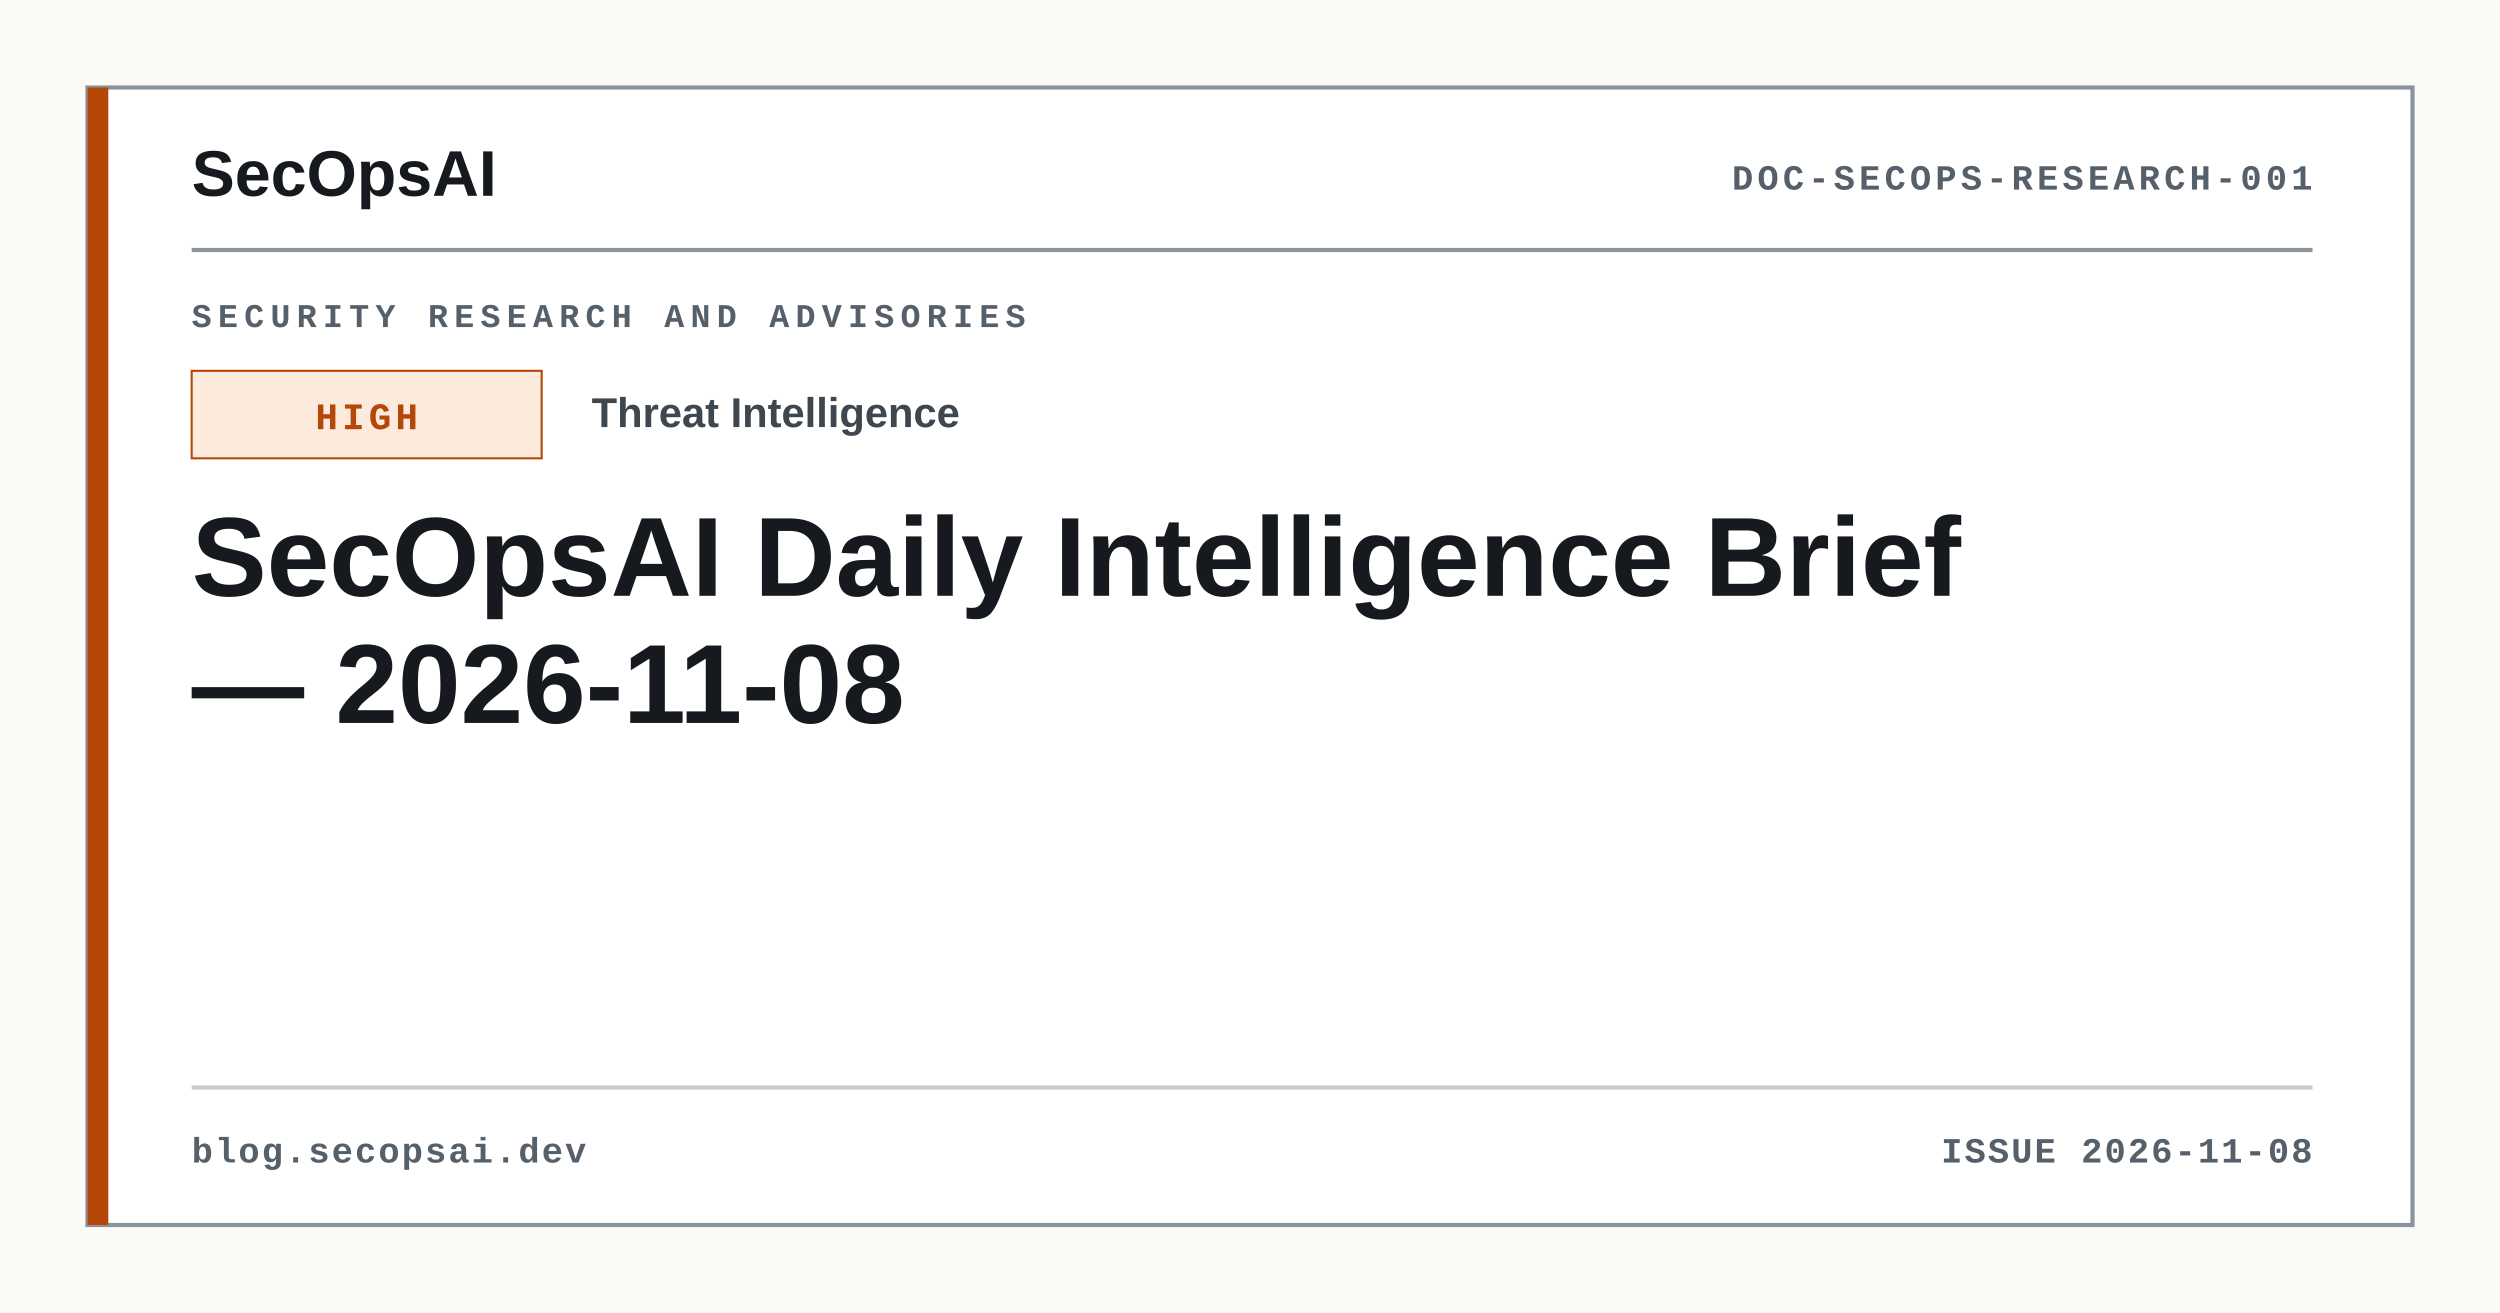
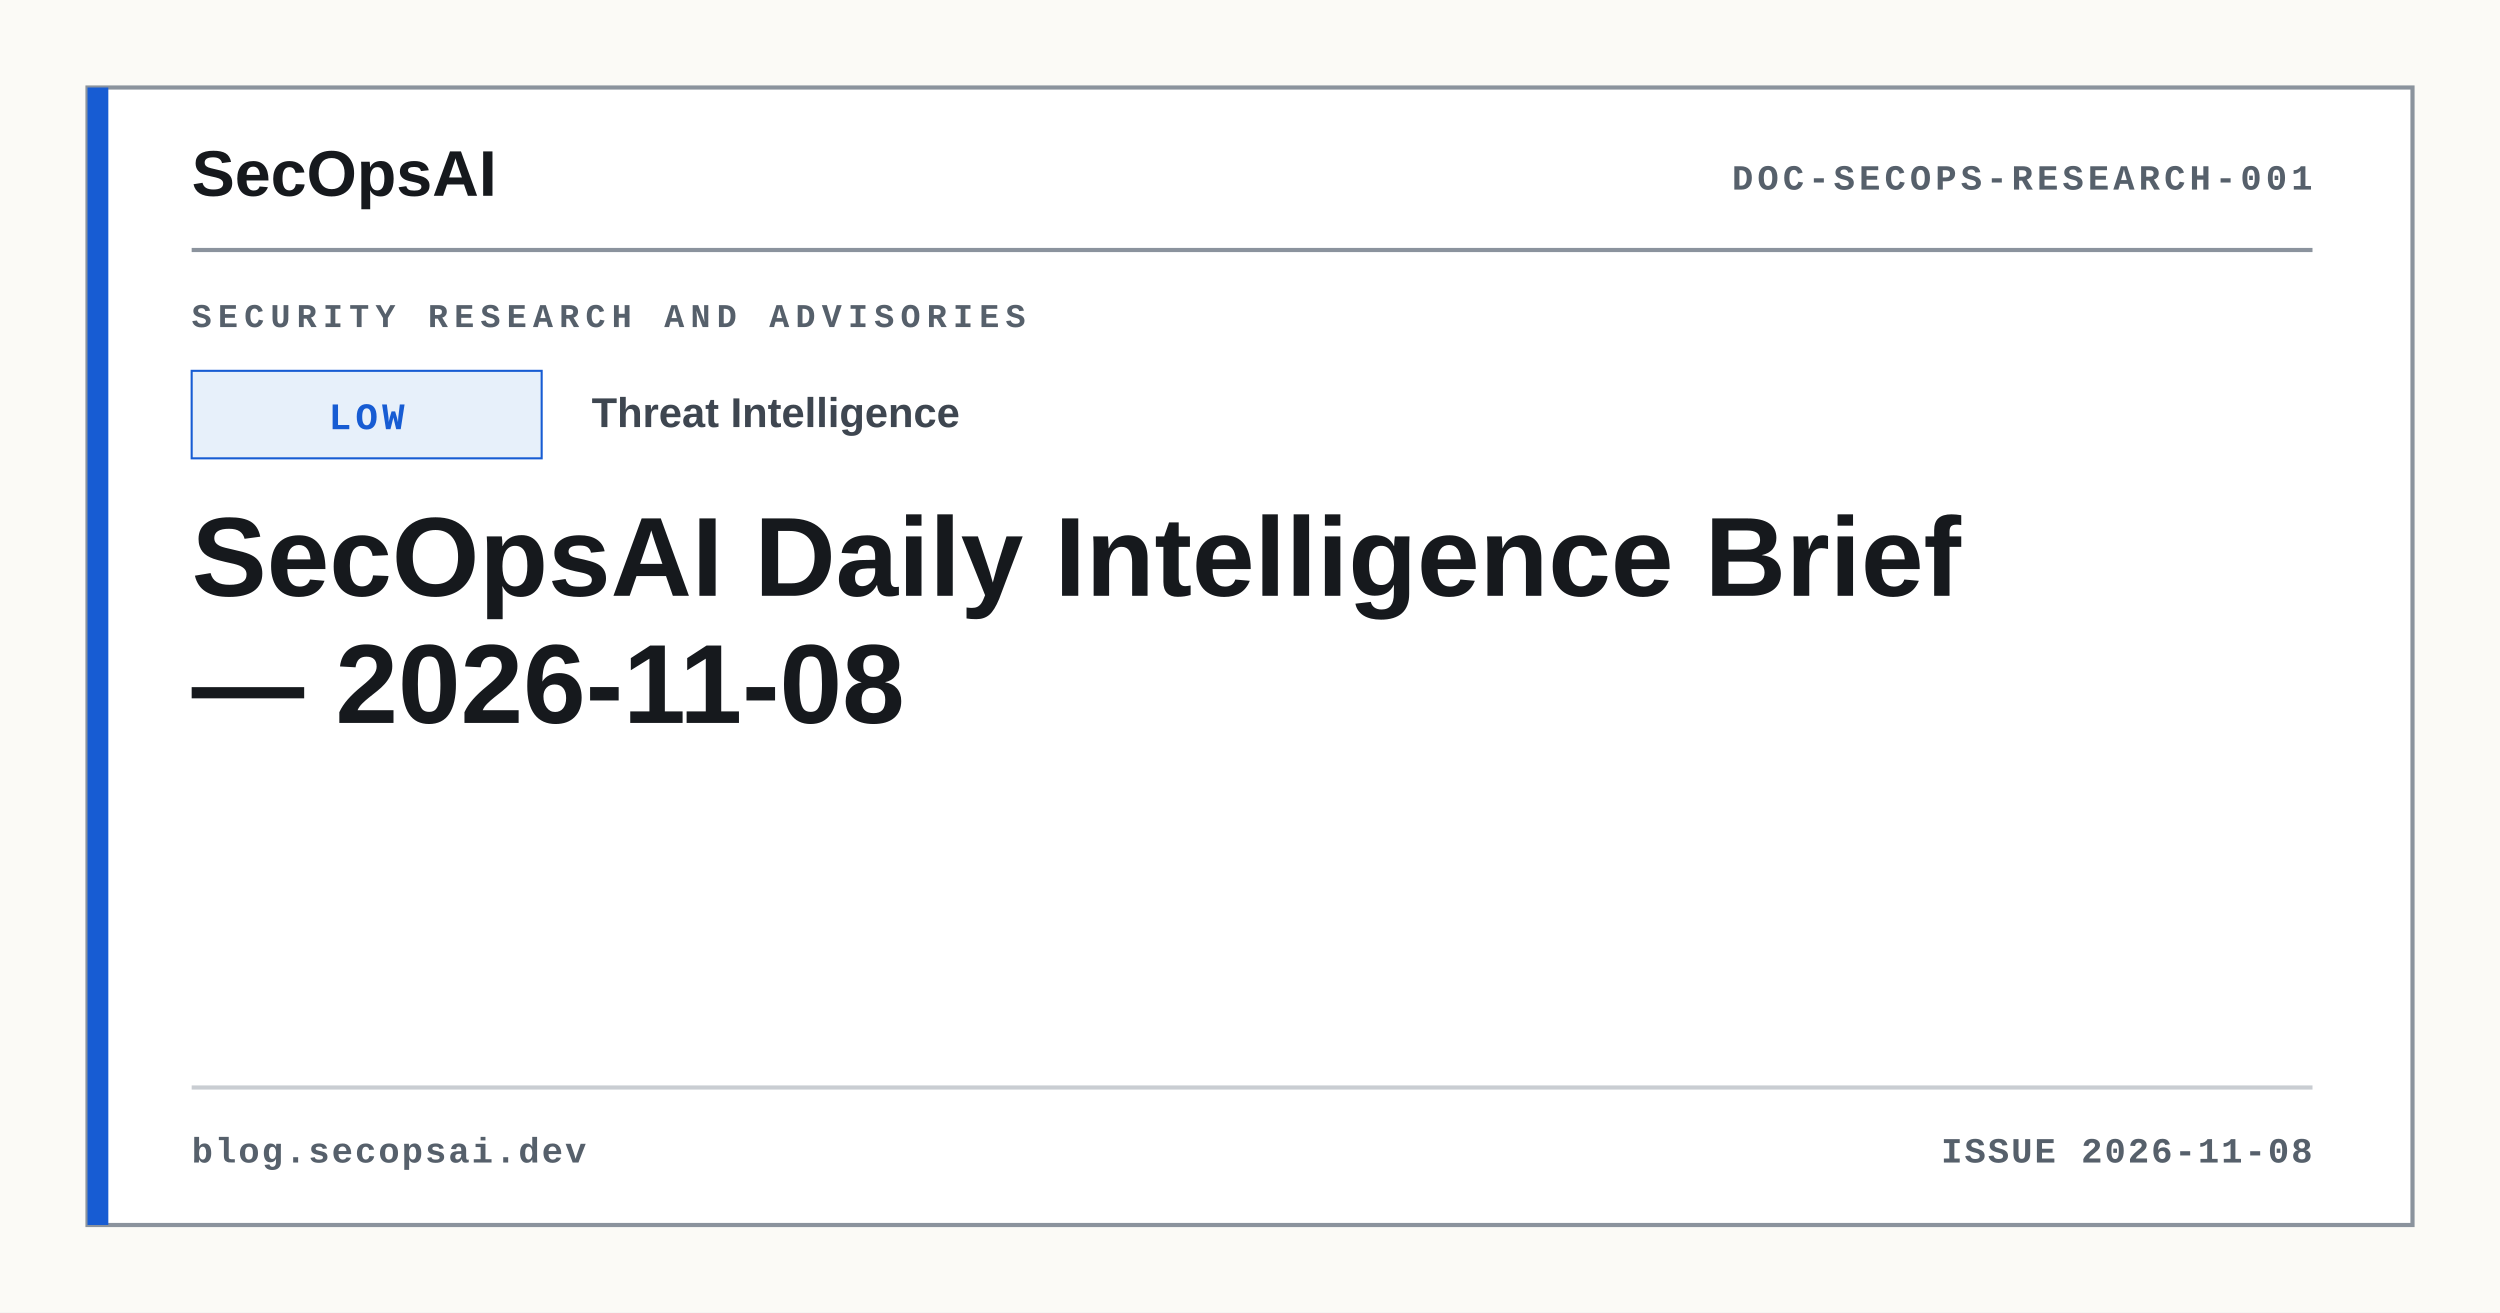
<svg xmlns="http://www.w3.org/2000/svg" width="1200" height="630" viewBox="0 0 1200 630" role="img" aria-label="SecOpsAI Daily Intelligence Brief — 2026-11-08">
  <rect width="1200" height="630" fill="#FBFAF6" />
  <rect x="42" y="42" width="1116" height="546" fill="#FFFFFF" stroke="#8B939D" stroke-width="2" />
-   <rect x="42" y="42" width="10" height="546" fill="#B54708" />
+   <rect x="42" y="42" width="10" height="546" fill="#175CD3" />
  <text x="92" y="94" font-family="Arial, Helvetica, sans-serif" font-size="31" font-weight="800" fill="#16191D">SecOpsAI</text>
  <text x="1110" y="91" text-anchor="end" font-family="Courier New, monospace" font-size="17" font-weight="700" letter-spacing="2" fill="#56606B">DOC-SECOPS-RESEARCH-001</text>
  <line x1="92" y1="120" x2="1110" y2="120" stroke="#8B939D" stroke-width="2" />
  <text x="92" y="157" font-family="Courier New, monospace" font-size="16" font-weight="700" letter-spacing="3" fill="#56606B">SECURITY RESEARCH AND ADVISORIES</text>
-   <rect x="92" y="178" width="168" height="42" fill="#FCEBDD" stroke="#B54708" stroke-width="1" />
-   <text x="176" y="206" text-anchor="middle" font-family="Courier New, monospace" font-size="18" font-weight="700" letter-spacing="2" fill="#B54708">HIGH</text>
+   <rect x="92" y="178" width="168" height="42" fill="#E7F0FA" stroke="#175CD3" stroke-width="1" />
+   <text x="176" y="206" text-anchor="middle" font-family="Courier New, monospace" font-size="18" font-weight="700" letter-spacing="2" fill="#175CD3">LOW</text>
  <text x="284" y="205" font-family="Arial, Helvetica, sans-serif" font-size="20" font-weight="700" fill="#3E4650">Threat Intelligence</text>
  <text x="92" y="286" font-family="Arial, Helvetica, sans-serif" font-size="54" font-weight="800" fill="#16191D">
    <tspan x="92" dy="0">SecOpsAI Daily Intelligence Brief</tspan>
    <tspan x="92" dy="61">— 2026-11-08</tspan>
  </text>
  <line x1="92" y1="522" x2="1110" y2="522" stroke="#C9CDD2" stroke-width="2" />
  <text x="92" y="558" font-family="Courier New, monospace" font-size="17" font-weight="700" letter-spacing="1" fill="#56606B">blog.secopsai.dev</text>
  <text x="1110" y="558" text-anchor="end" font-family="Courier New, monospace" font-size="17" font-weight="700" letter-spacing="1" fill="#56606B">ISSUE 2026-11-08</text>
</svg>
